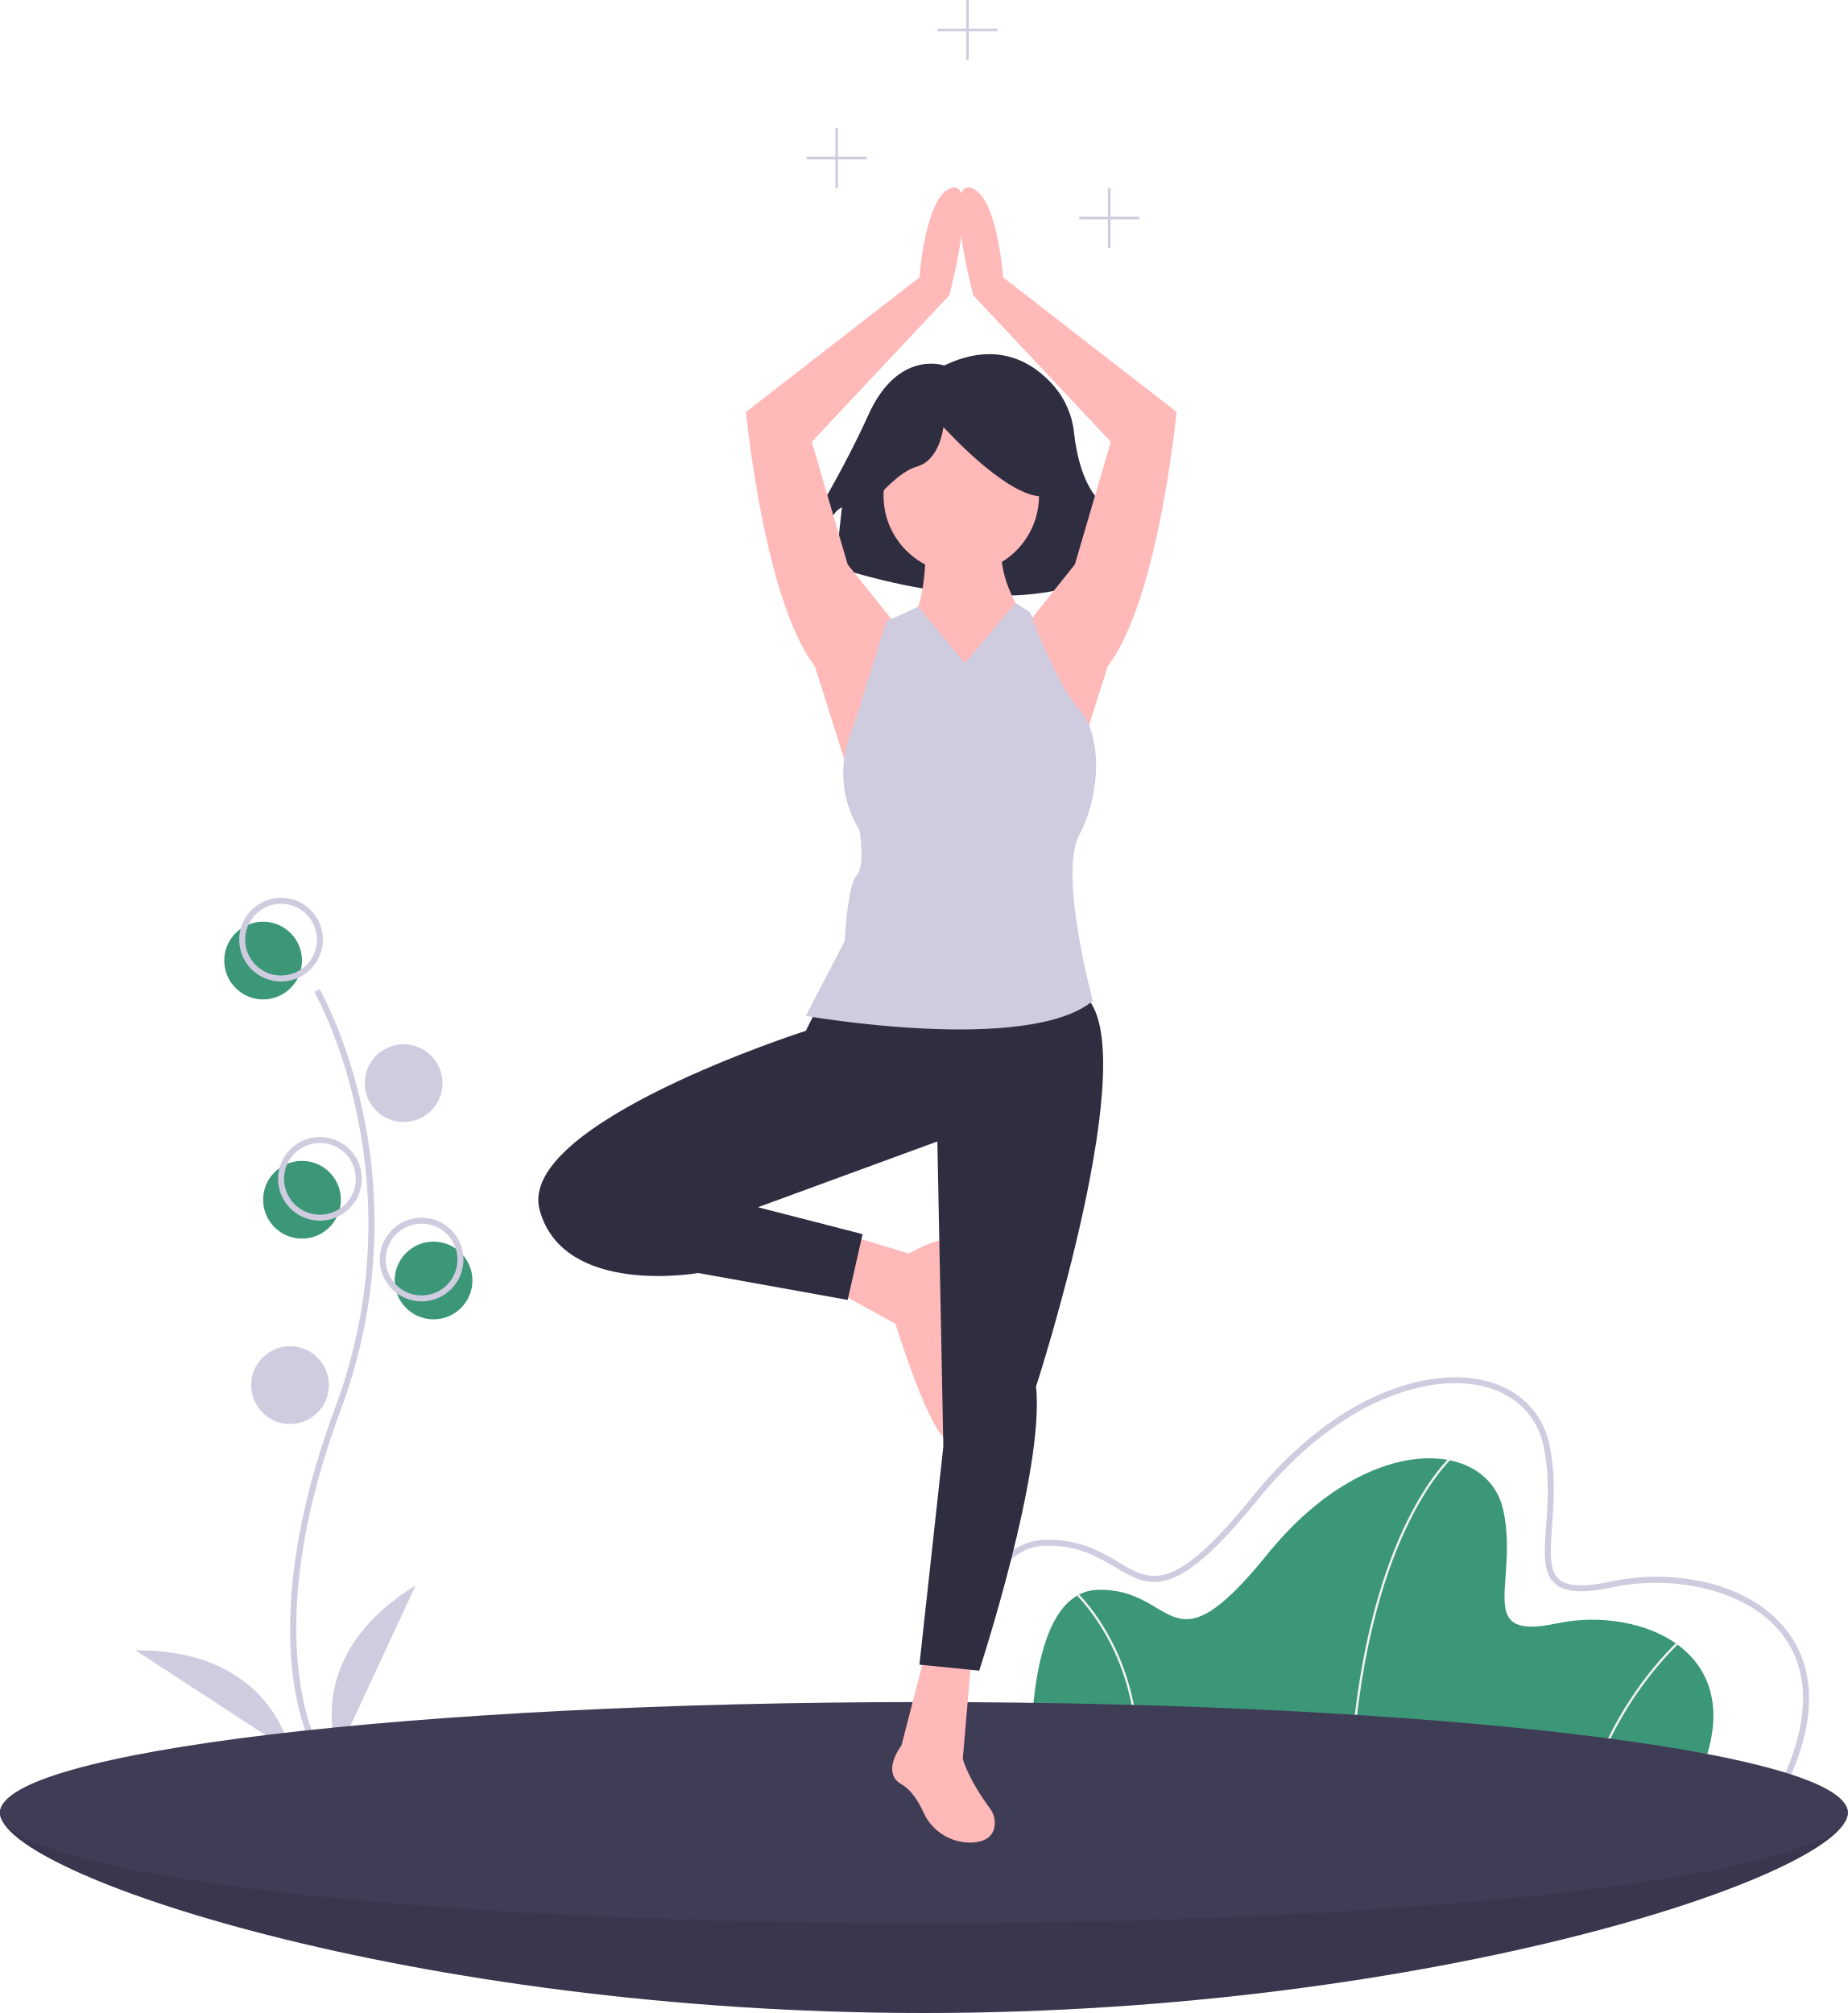
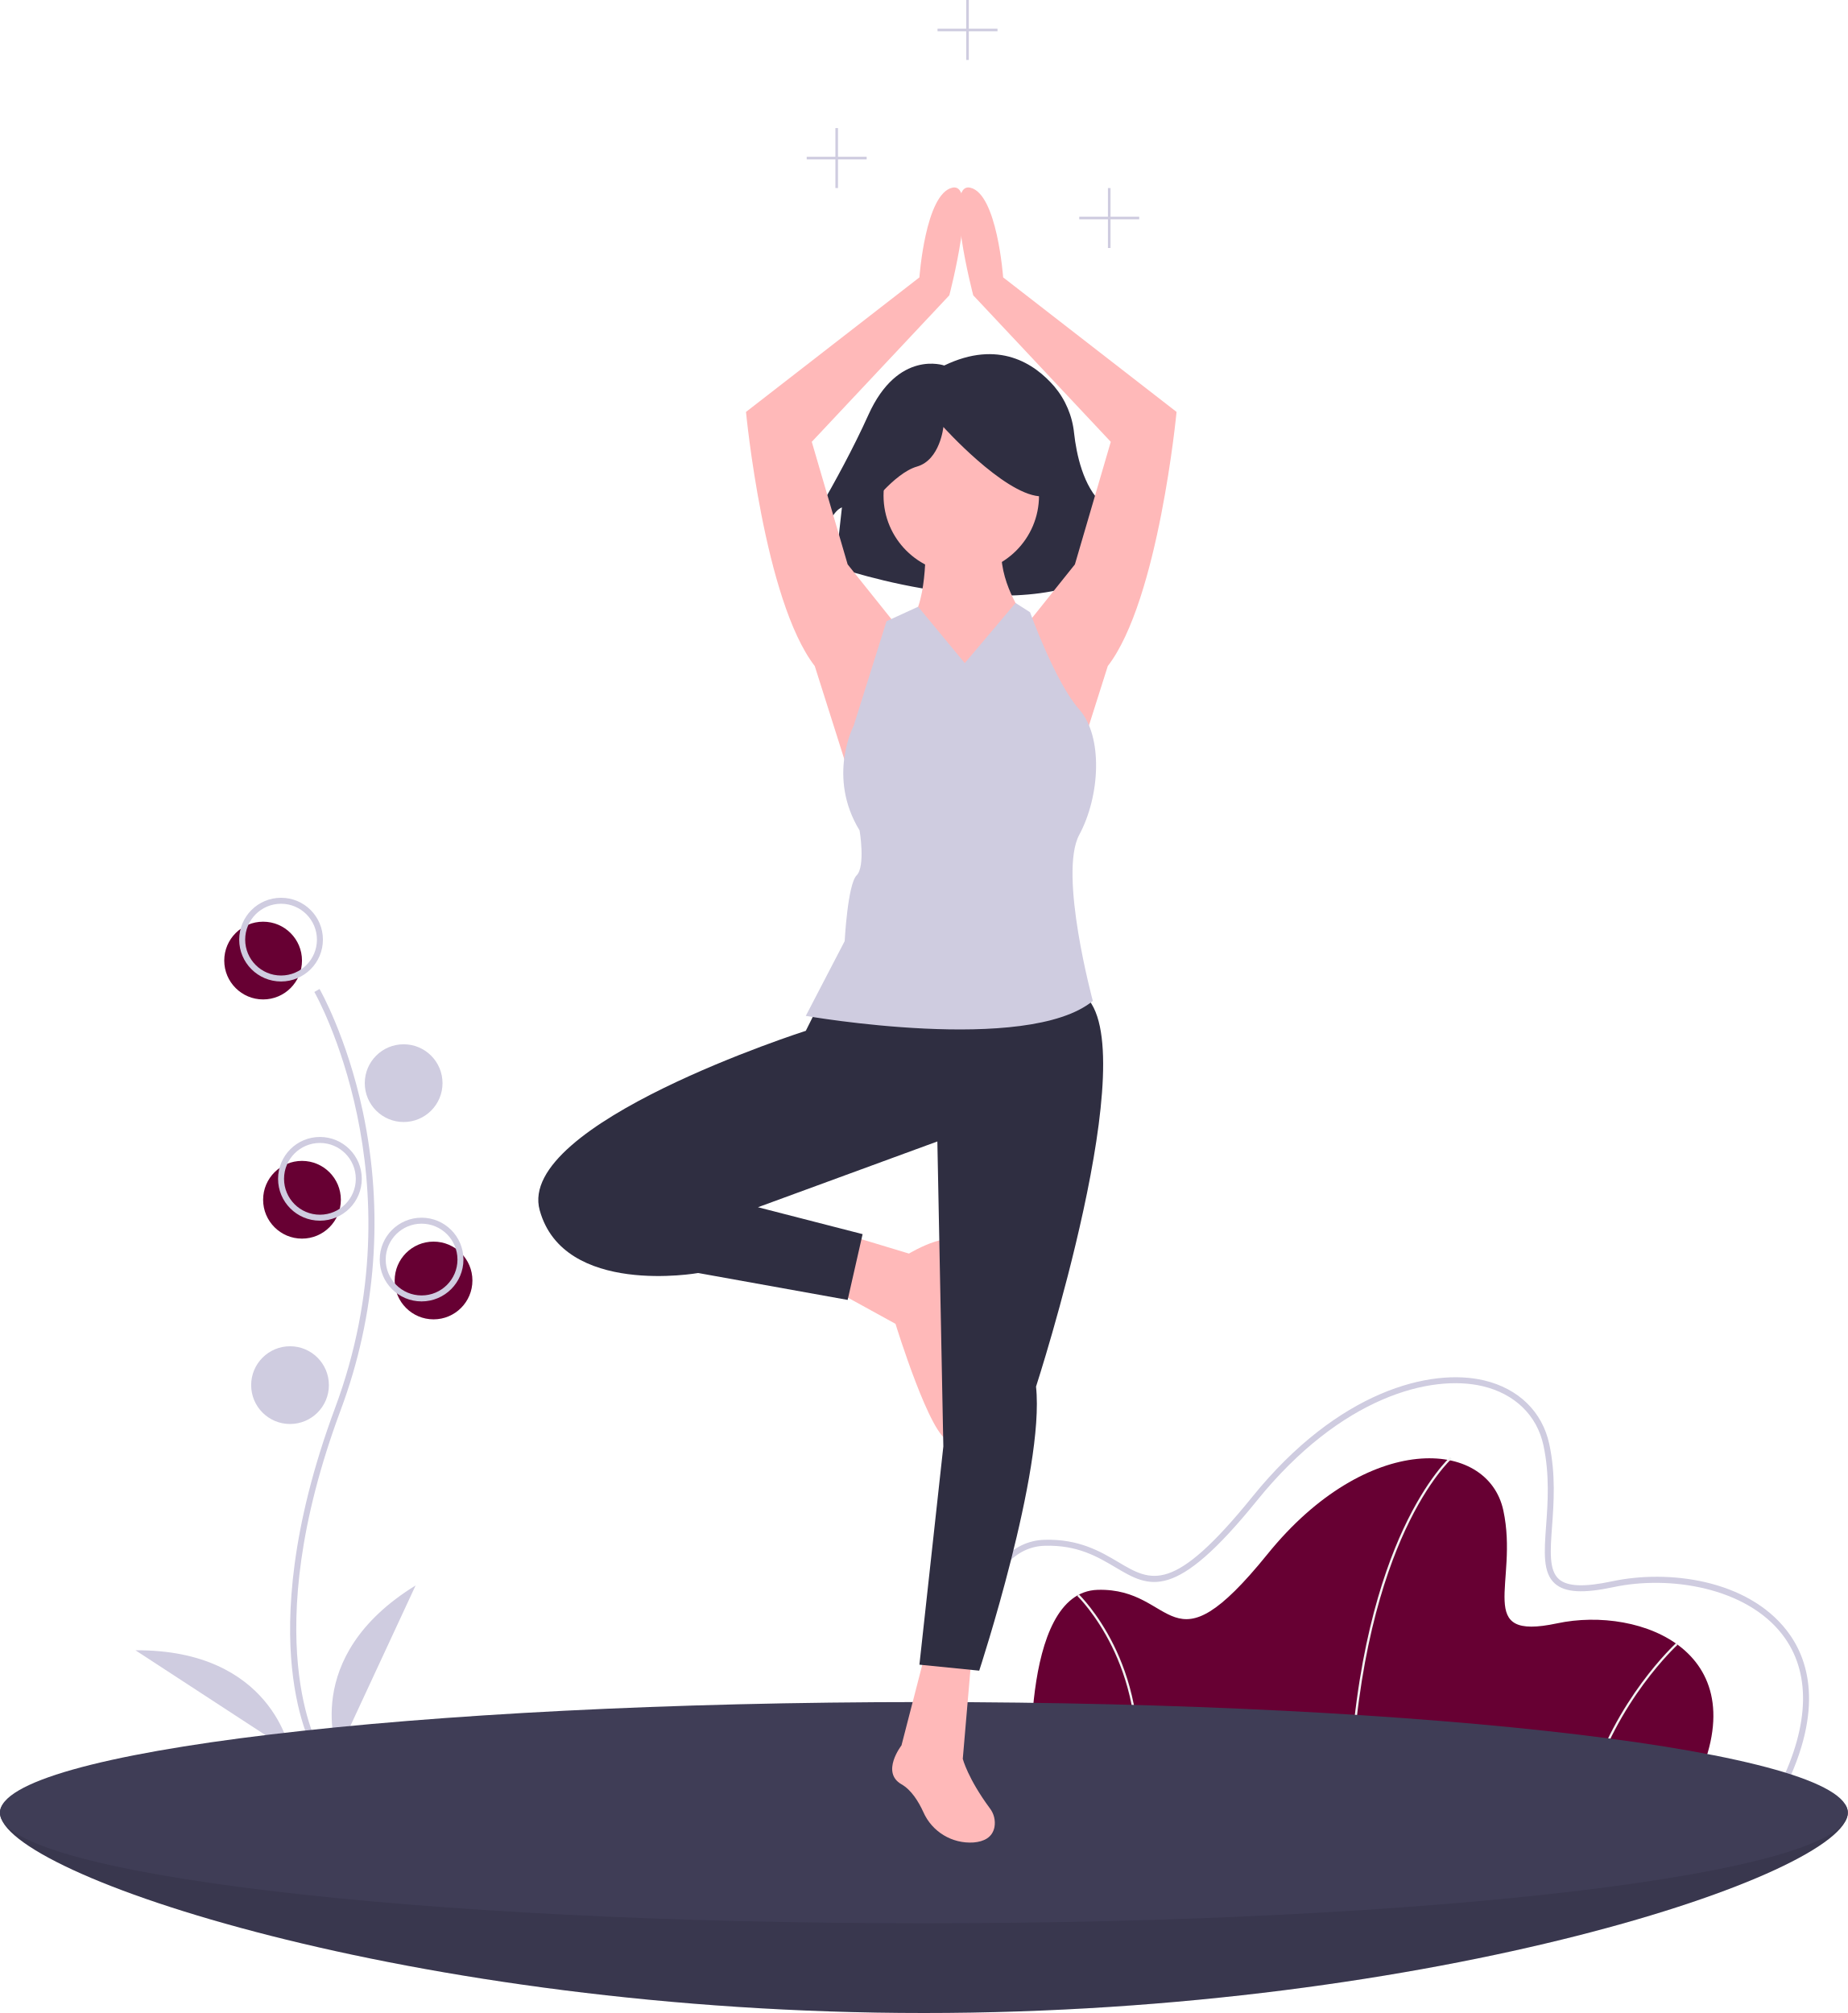
<svg xmlns="http://www.w3.org/2000/svg" id="e1212692-d39e-496f-931d-018692dccc58" data-name="Layer 1" width="745.338" height="812" viewBox="0 0 745.338 812">
  <path d="M972.669,775.195C972.669,799.84,805.819,856,600,856s-372.669-56.16-372.669-80.805S394.181,766.752,600,766.752,972.669,750.55,972.669,775.195Z" transform="translate(-227.3311 -44)" fill="#3f3d56" />
  <path d="M972.669,775.195C972.669,799.84,805.819,856,600,856s-372.669-56.16-372.669-80.805S394.181,766.752,600,766.752,972.669,750.55,972.669,775.195Z" transform="translate(-227.3311 -44)" opacity="0.1" />
-   <circle cx="106.132" cy="387.471" r="15.679" fill="#3b9778" />
-   <circle cx="174.877" cy="516.518" r="15.679" fill="#3b9778" />
-   <circle cx="121.811" cy="483.955" r="15.679" fill="#3b9778" />
+   <circle cx="106.132" cy="387.471" r="15.679" fill="#670033" />
+   <circle cx="174.877" cy="516.518" r="15.679" fill="#670033" />
+   <circle cx="121.811" cy="483.955" r="15.679" fill="#670033" />
  <path d="M354.143,750.497c-.277-.452-6.803-11.349-9.065-33.977-2.075-20.76-.741-55.751,17.406-104.562,34.379-92.469-7.923-167.078-8.355-167.821l2.087-1.211c.11.188,11.025,19.211,17.474,49.501a215.956,215.956,0,0,1-8.944,120.372c-34.321,92.311-8.805,136.01-8.544,136.441Z" transform="translate(-227.3311 -44)" fill="#cfcce0" />
  <path d="M340.7,439.913a16.885,16.885,0,1,1,16.885-16.885A16.904,16.904,0,0,1,340.7,439.913Zm0-31.357a14.473,14.473,0,1,0,14.473,14.473A14.489,14.489,0,0,0,340.7,408.556Z" transform="translate(-227.3311 -44)" fill="#cfcce0" />
  <circle cx="162.816" cy="436.919" r="15.679" fill="#cfcce0" />
  <path d="M356.378,536.397A16.885,16.885,0,1,1,373.263,519.513,16.904,16.904,0,0,1,356.378,536.397Zm0-31.357a14.473,14.473,0,1,0,14.473,14.473A14.489,14.489,0,0,0,356.378,505.04Z" transform="translate(-227.3311 -44)" fill="#cfcce0" />
  <path d="M397.384,568.961a16.885,16.885,0,1,1,16.885-16.885A16.904,16.904,0,0,1,397.384,568.961Zm0-31.357a14.473,14.473,0,1,0,14.473,14.473A14.489,14.489,0,0,0,397.384,537.603Z" transform="translate(-227.3311 -44)" fill="#cfcce0" />
  <circle cx="116.987" cy="558.73" r="15.679" fill="#cfcce0" />
  <path d="M363.615,751.074s-15.679-38.594,31.357-67.539Z" transform="translate(-227.3311 -44)" fill="#cfcce0" />
  <path d="M344.332,750.374s-7.135-41.041-62.363-40.689Z" transform="translate(-227.3311 -44)" fill="#cfcce0" />
-   <path d="M910.362,765.546H643.495s-5.409-79.339,26.597-80.24,28.4,35.162,68.52-14.425,88.805-46.882,95.116-17.581-12.171,52.742,21.638,45.53S937.86,710.55,910.362,765.546Z" transform="translate(-227.3311 -44)" fill="#3b9778" />
+   <path d="M910.362,765.546H643.495s-5.409-79.339,26.597-80.24,28.4,35.162,68.52-14.425,88.805-46.882,95.116-17.581-12.171,52.742,21.638,45.53S937.86,710.55,910.362,765.546Z" transform="translate(-227.3311 -44)" fill="#670033" />
  <path d="M772.423,765.564l-.901-.036c2.101-52.236,13.041-85.798,21.848-104.755,9.563-20.583,18.778-28.916,18.87-28.998l.599.674c-.091.081-9.198,8.331-18.685,28.775C785.396,680.101,774.516,713.525,772.423,765.564Z" transform="translate(-227.3311 -44)" fill="#f2f2f2" />
  <path d="M869.009,765.672l-.865-.252c10.422-35.772,34.964-58.357,35.211-58.581l.606.667C903.716,707.729,879.357,730.155,869.009,765.672Z" transform="translate(-227.3311 -44)" fill="#f2f2f2" />
  <path d="M685.527,765.608l-.893-.124c3.536-25.501-2.851-45.287-8.832-57.394-6.476-13.109-13.865-20.269-13.939-20.34l.624-.651c.075.072,7.578,7.342,14.123,20.591C682.647,719.912,689.095,739.88,685.527,765.608Z" transform="translate(-227.3311 -44)" fill="#f2f2f2" />
  <path d="M946.58,766.752H614.711l-.077-1.124c-.191-2.797-4.424-68.764,16.95-92.301,4.778-5.262,10.534-8.024,17.107-8.209,13.933-.396,22.688,4.822,29.75,9.011,13.311,7.896,22.104,13.113,54.075-26.402,34.635-42.808,72.005-52.018,93.488-46.897,13.88,3.31,23.447,12.663,26.247,25.662,2.651,12.309,1.807,23.875,1.128,33.168-.726,9.943-1.3,17.797,2.784,21.357,3.409,2.97,10.214,3.24,21.413.85,22.78-4.86,54.565-.701,70.52,19.912,8.584,11.09,15.345,31.249-1.183,64.306Zm-329.605-2.412H945.087c12.317-24.988,12.701-46.098,1.102-61.084-14.636-18.91-45.341-23.887-68.109-19.029-12.168,2.596-19.418,2.168-23.501-1.39-4.993-4.351-4.381-12.735-3.606-23.351.668-9.14,1.498-20.514-1.08-32.485-2.596-12.055-11.508-20.738-24.448-23.823-20.797-4.962-57.123,4.132-91.053,46.067-33.282,41.135-43.308,35.19-57.181,26.96-7.149-4.24-15.266-9.049-28.452-8.675-5.892.166-11.07,2.662-15.39,7.419C614.159,696.103,616.505,755.422,616.975,764.34Z" transform="translate(-227.3311 -44)" fill="#cfcce0" />
  <ellipse cx="372.669" cy="731.195" rx="372.669" ry="44.624" fill="#3f3d56" />
  <path d="M608.195,191.438s-18.631-6.654-30.608,19.962-30.608,55.893-30.608,55.893l10.646,2.662s2.662-18.631,9.315-21.293l-2.662,23.954s79.847,27.946,115.778-2.662l-1.331-9.315s5.323,1.331,5.323,9.315l3.992-3.992s-3.992-7.985-15.969-18.631c-7.861-6.988-10.563-20.282-11.491-28.594a34.602,34.602,0,0,0-7.966-18.843C644.656,190.67,630.152,180.865,608.195,191.438Z" transform="translate(-227.3311 -44)" fill="#2f2e41" />
  <path d="M588.543,295.791l-19.297-24.121-14.473-49.448,55.478-59.096s12.06-45.83,1.206-43.418-13.267,36.181-13.267,36.181l-69.951,54.272s7.236,75.981,27.739,102.514l15.679,49.448Z" transform="translate(-227.3311 -44)" fill="#ffb9b9" />
  <path d="M641.609,295.791l19.297-24.121,14.473-49.448-55.478-59.096s-12.06-45.83-1.206-43.418,13.267,36.181,13.267,36.181l69.951,54.272s-7.236,75.981-27.739,102.514l-15.679,49.448Z" transform="translate(-227.3311 -44)" fill="#ffb9b9" />
  <circle cx="387.744" cy="199.931" r="31.357" fill="#ffb9b9" />
  <path d="M600.603,260.815s1.206,25.327-6.03,33.769-14.473,51.86,20.503,53.066,31.357-36.181,31.357-36.181l-7.236-20.503s-10.854-15.679-7.236-30.151Z" transform="translate(-227.3311 -44)" fill="#ffb9b9" />
  <path d="M568.04,541.824l25.93,7.839s21.106-12.664,21.106-.603-7.236,27.739-4.824,38.594,7.236,37.387,0,37.387-21.709-47.036-21.709-47.036l-24.121-13.267Z" transform="translate(-227.3311 -44)" fill="#ffb9b9" />
  <path d="M600.603,710.671l-9.648,37.387s-8.442,10.854,0,15.679c3.962,2.264,6.861,6.917,8.822,11.22a20.628,20.628,0,0,0,20.255,12.254c4.116-.342,7.584-1.969,8.428-6.198a9.705,9.705,0,0,0-1.867-7.6c-8.896-12.022-10.913-19.926-10.913-19.926l3.618-42.212Z" transform="translate(-227.3311 -44)" fill="#ffb9b9" />
  <path d="M577.25,249.5s10.646-14.639,19.962-17.3S607.858,216.23,607.858,216.23s23.954,26.616,38.593,27.946,1.331-31.939,1.331-31.939l-26.616-6.654-25.285,2.662-19.962,13.308Z" transform="translate(-227.3311 -44)" fill="#2f2e41" />
  <path d="M557.185,450.165l-4.824,9.648s-116.987,37.388-107.338,72.363,63.921,25.327,63.921,25.327l60.302,10.854,6.03-26.533L533.064,530.97,605.427,504.437l2.412,123.017-9.648,88.042,24.121,2.412s26.533-80.805,22.915-114.575c0,0,44.624-137.489,19.297-157.992S557.185,450.165,557.185,450.165Z" transform="translate(-227.3311 -44)" fill="#2f2e41" />
  <path d="M616.49,311.486l-18.819-22.743-12.747,5.842-13.267,42.212S560.803,357.299,574.07,379.008c0,0,2.412,14.473-1.206,18.091s-4.824,26.533-4.824,26.533l-15.679,30.151s89.248,15.679,115.781-6.03c0,0-13.923-51.331-5.481-67.01s9.648-39.714,0-50.569-19.846-39.208-19.846-39.208l-5.841-3.736Z" transform="translate(-227.3311 -44)" fill="#cfcce0" />
  <polygon points="459.515 87.42 447.948 87.42 447.948 75.853 446.897 75.853 446.897 87.42 435.33 87.42 435.33 88.471 446.897 88.471 446.897 100.038 447.948 100.038 447.948 88.471 459.515 88.471 459.515 87.42" fill="#cfcce0" />
  <polygon points="349.583 63.235 338.016 63.235 338.016 51.668 336.965 51.668 336.965 63.235 325.398 63.235 325.398 64.286 336.965 64.286 336.965 75.853 338.016 75.853 338.016 64.286 349.583 64.286 349.583 63.235" fill="#cfcce0" />
  <polygon points="402.35 11.567 390.784 11.567 390.784 0 389.732 0 389.732 11.567 378.165 11.567 378.165 12.618 389.732 12.618 389.732 24.185 390.784 24.185 390.784 12.618 402.35 12.618 402.35 11.567" fill="#cfcce0" />
</svg>
